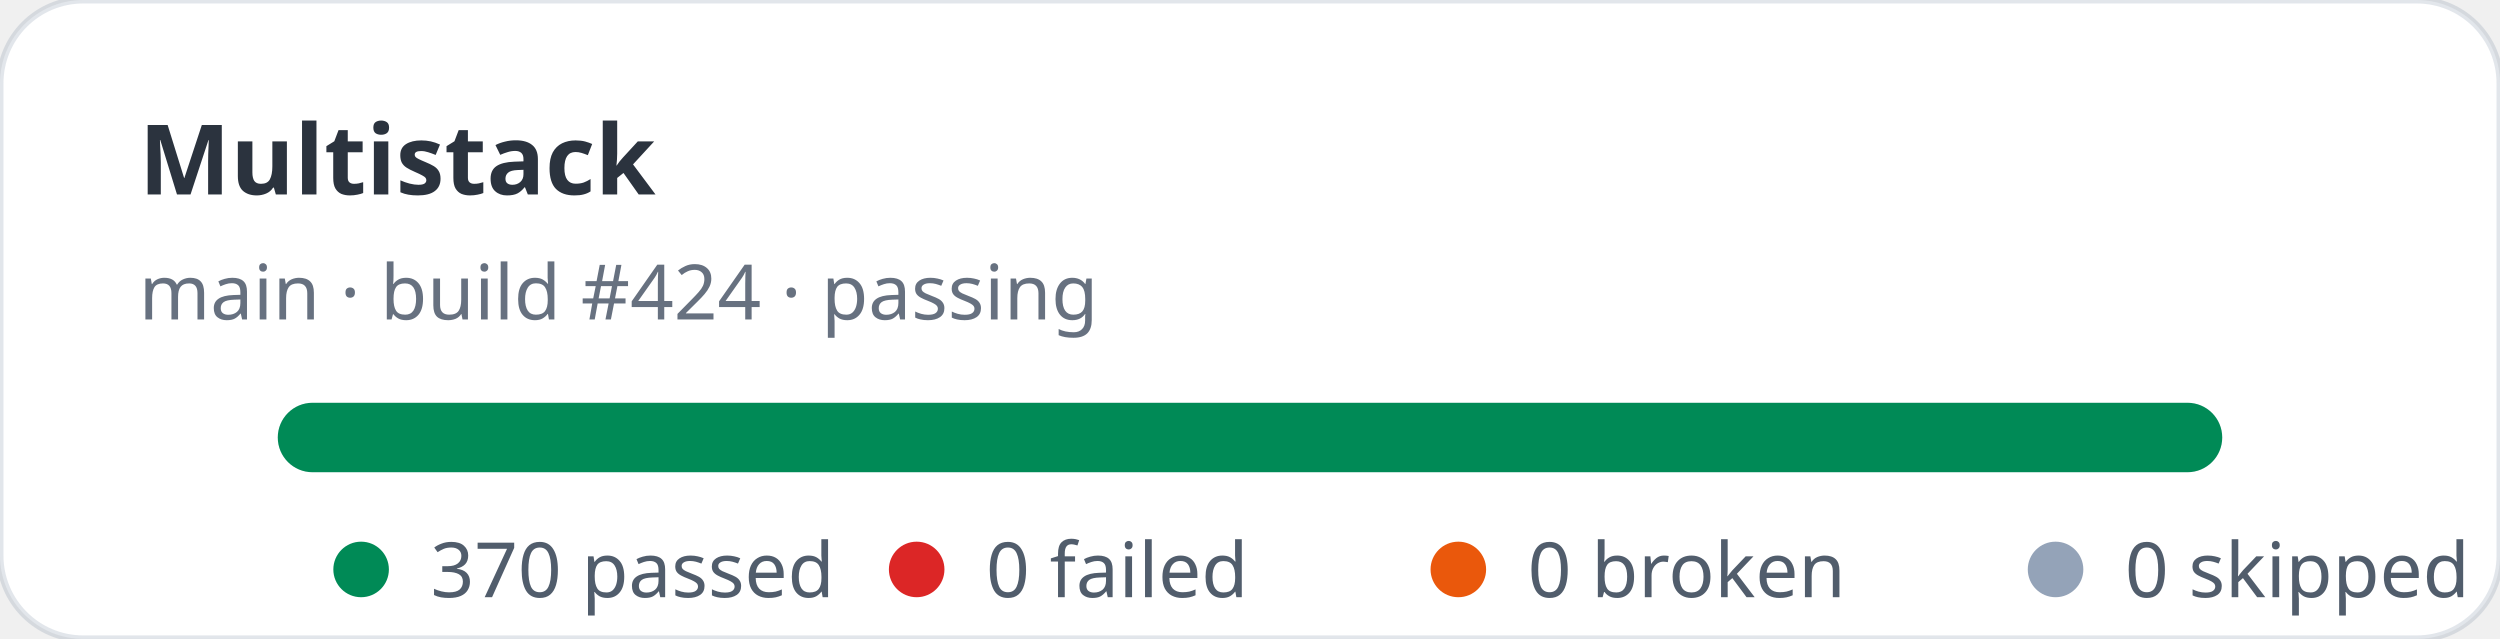
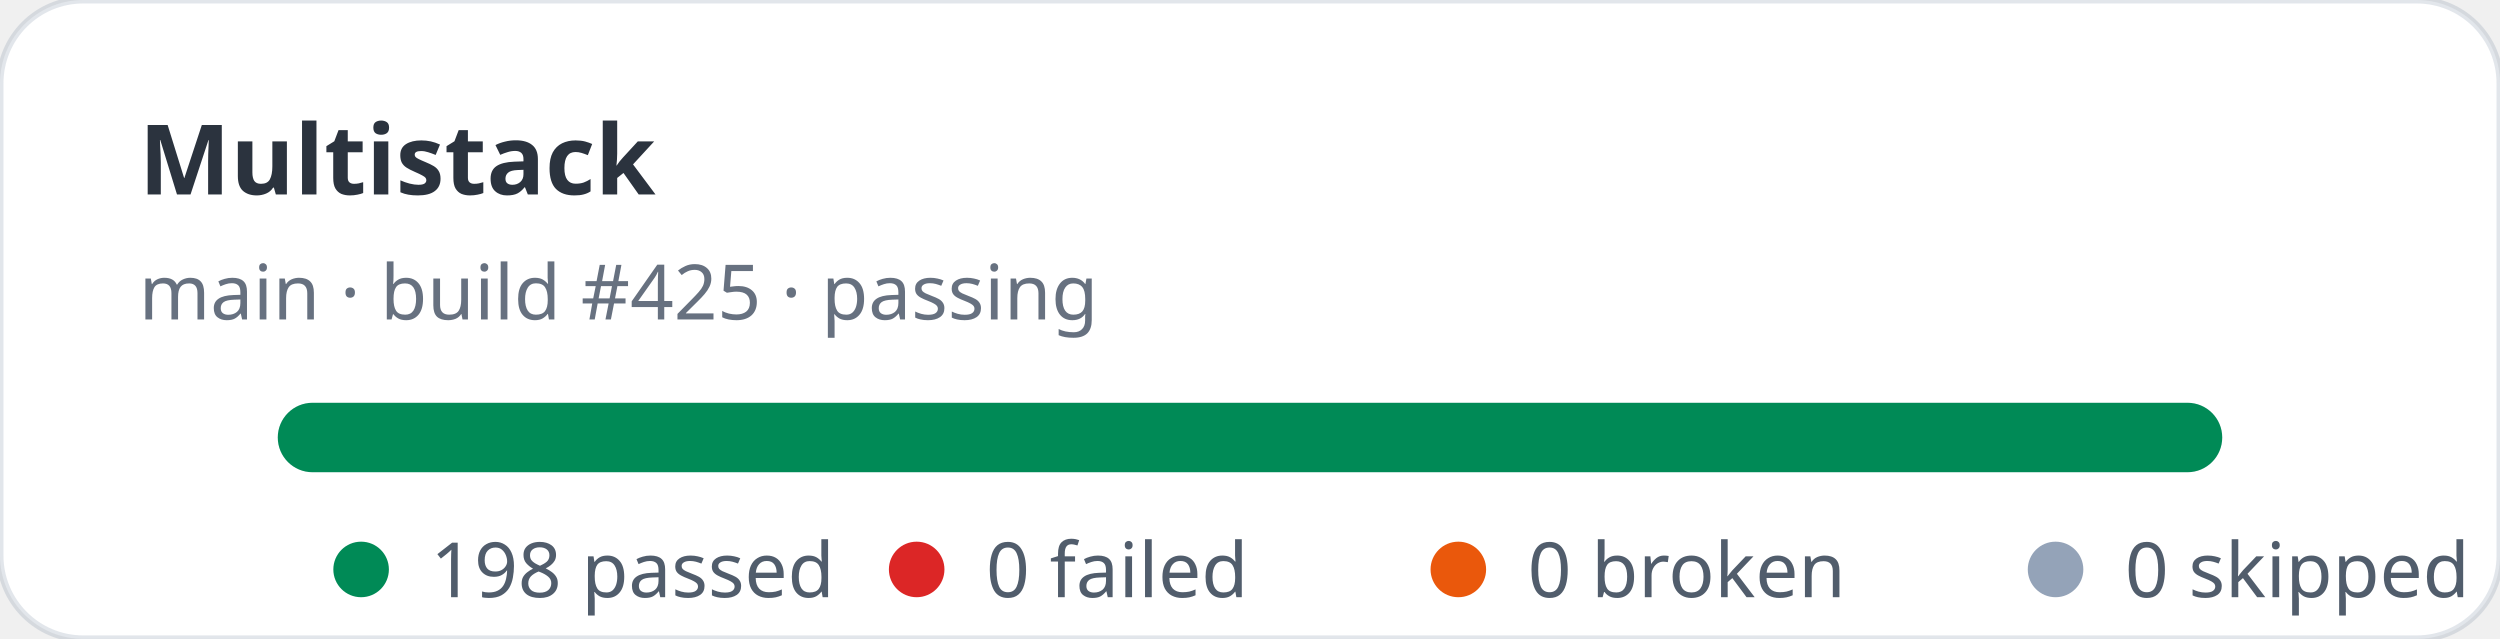
- <svg xmlns="http://www.w3.org/2000/svg" width="360" height="92" viewBox="0 0 360 92" role="img" aria-label="Multistack stats: 370 passed, 0 failed">
+ <svg xmlns="http://www.w3.org/2000/svg" width="360" height="92" viewBox="0 0 360 92" role="img" aria-label="Multistack stats: 198 passed, 0 failed">
  <rect width="360" height="92" rx="12" fill="#ffffff" stroke="rgba(11,48,86,0.12)" />
  <text x="20" y="28" fill="rgba(1,10,24,0.83)" font-family="ui-sans-serif,system-ui,sans-serif" font-size="14" font-weight="700">Multistack</text>
-   <text x="20" y="46" fill="rgba(2,19,44,0.6)" font-family="ui-sans-serif,system-ui,sans-serif" font-size="11">main · build #424 · passing</text>
+   <text x="20" y="46" fill="rgba(2,19,44,0.6)" font-family="ui-sans-serif,system-ui,sans-serif" font-size="11">main · build #425 · passing</text>
  <rect x="40" y="58" width="280" height="10" rx="5" fill="#e2e8f0" />
  <rect x="40" y="58" width="280" height="10" rx="5" fill="#008a56" />
  <g font-family="ui-sans-serif,system-ui,sans-serif" font-size="11" fill="rgba(1,18,40,0.68)">
    <circle cx="52" cy="82" r="4" fill="#008a56" />
-     <text x="62" y="86">370 passed</text>
+     <text x="62" y="86">198 passed</text>
    <circle cx="132" cy="82" r="4" fill="#dc2626" />
    <text x="142" y="86">0 failed</text>
    <circle cx="210" cy="82" r="4" fill="#ea580c" />
    <text x="220" y="86">0 broken</text>
    <circle cx="296" cy="82" r="4" fill="#94a3b8" />
    <text x="306" y="86">0 skipped</text>
  </g>
</svg>
